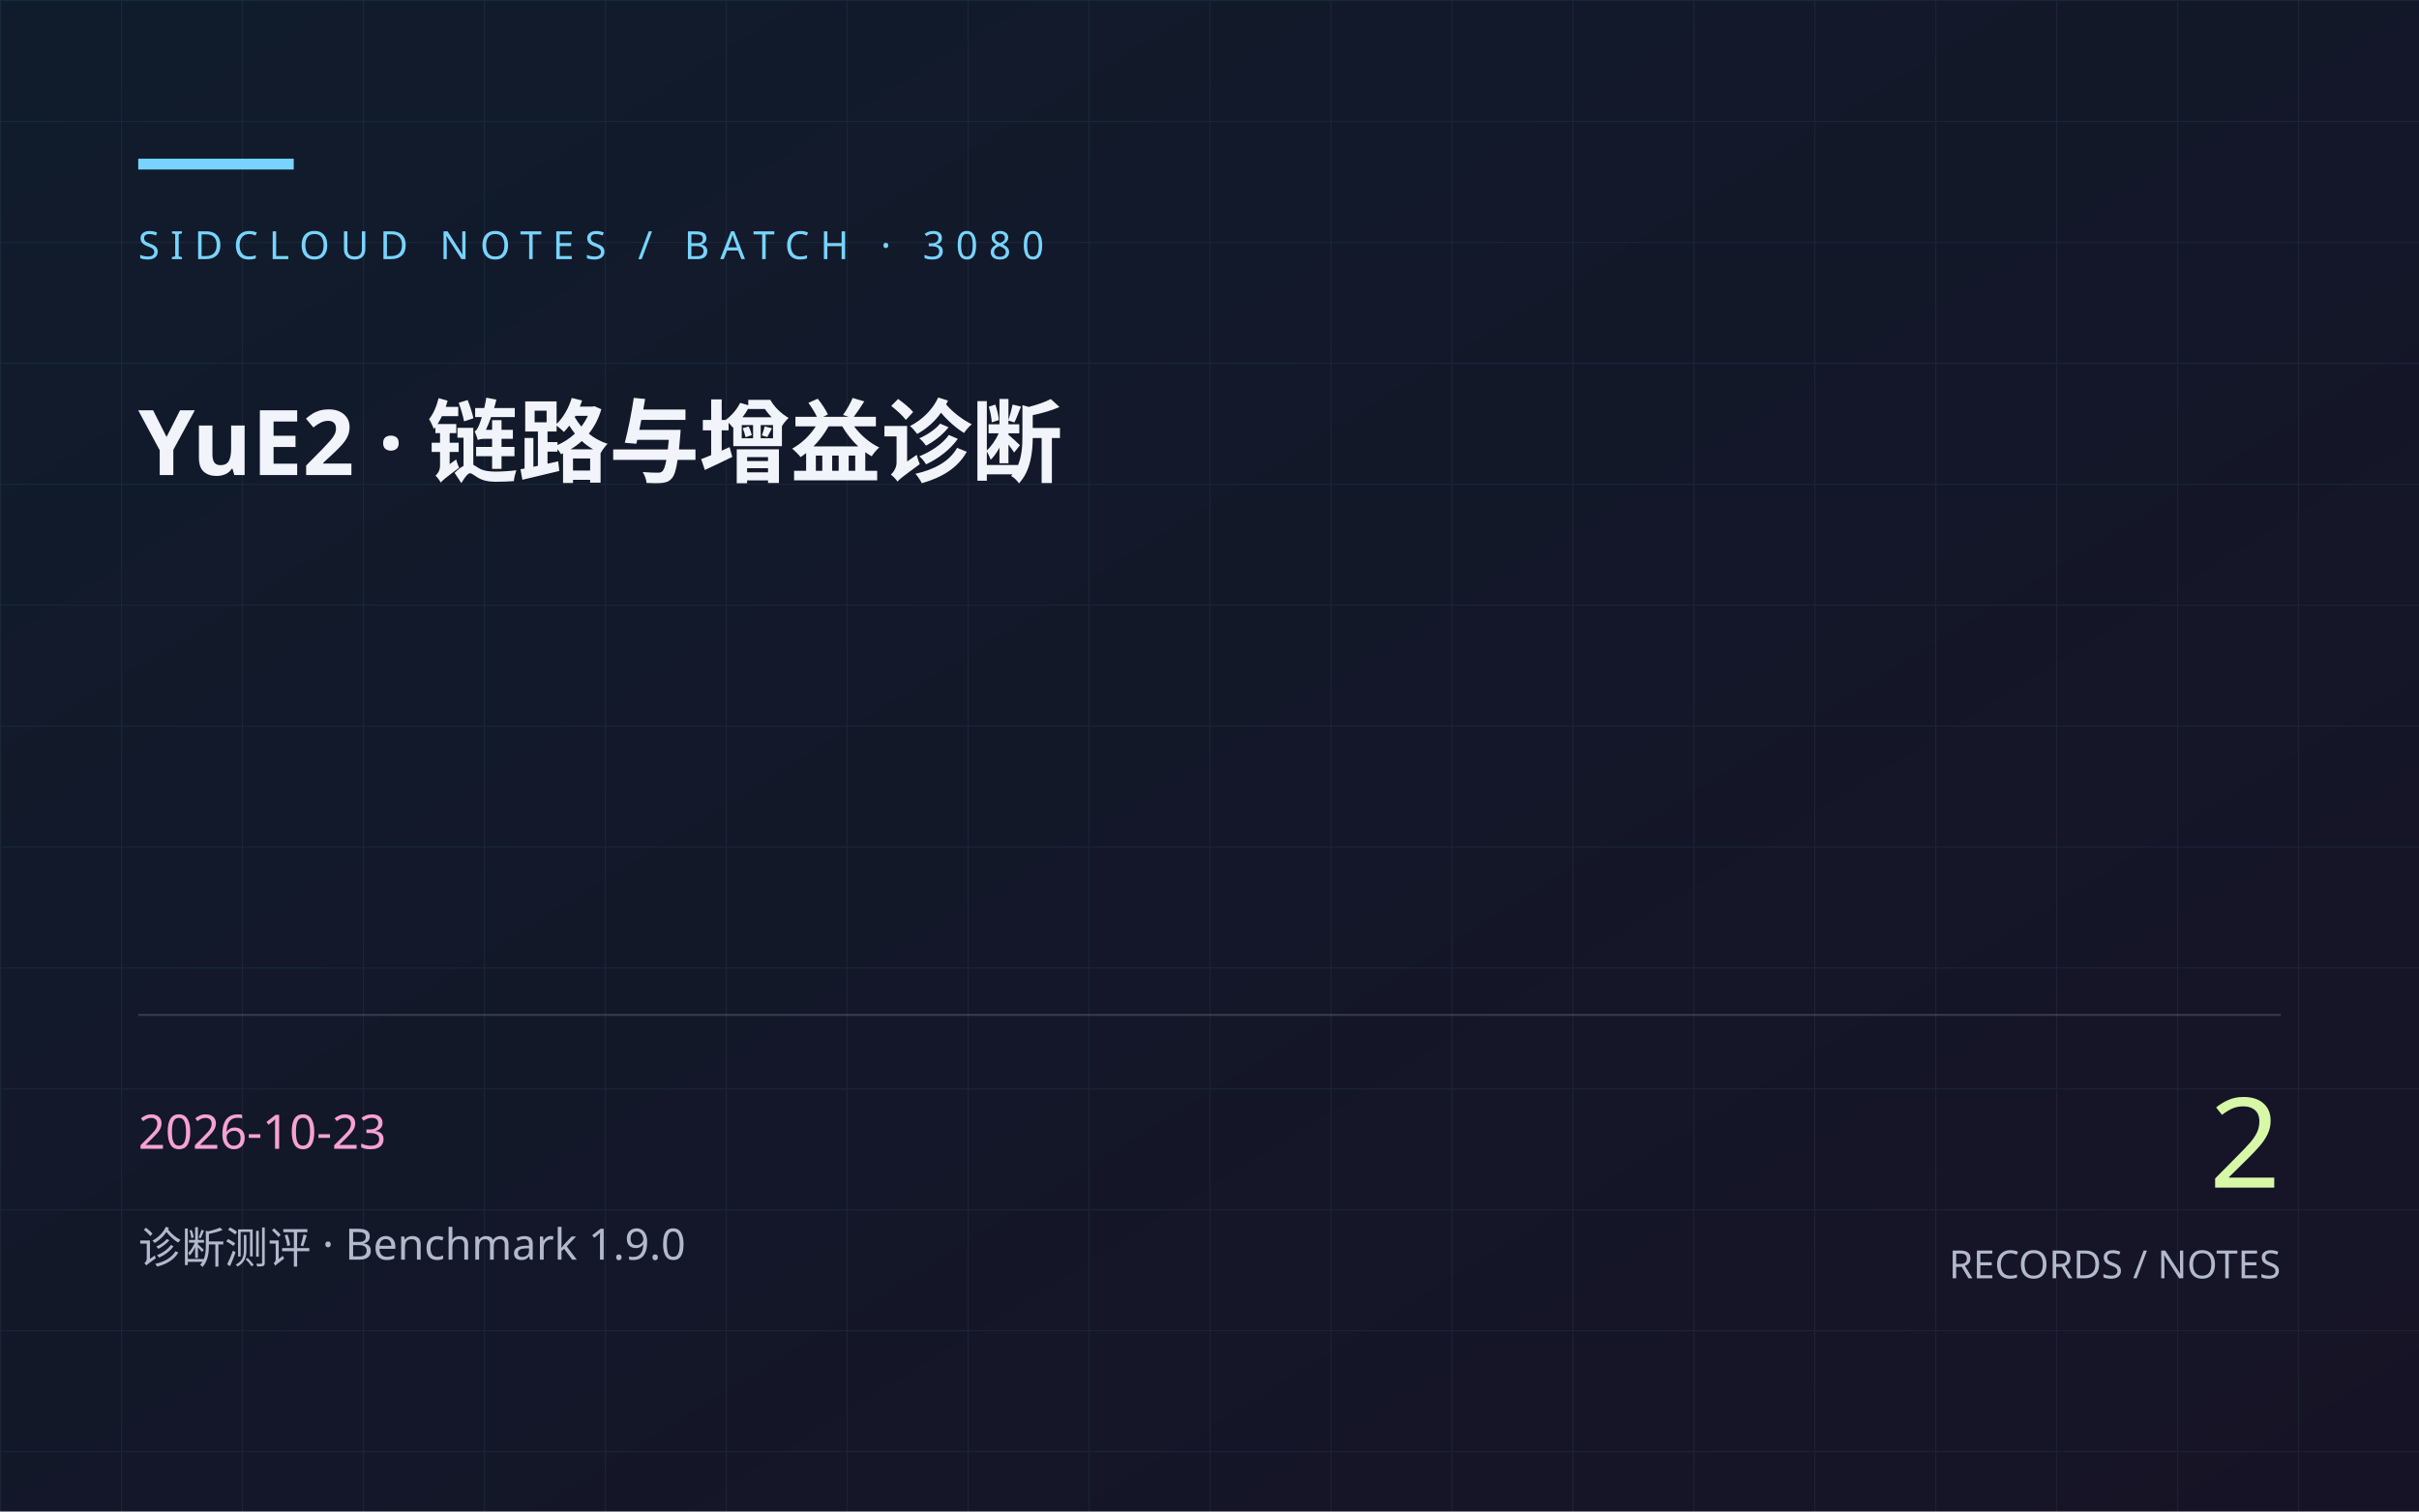
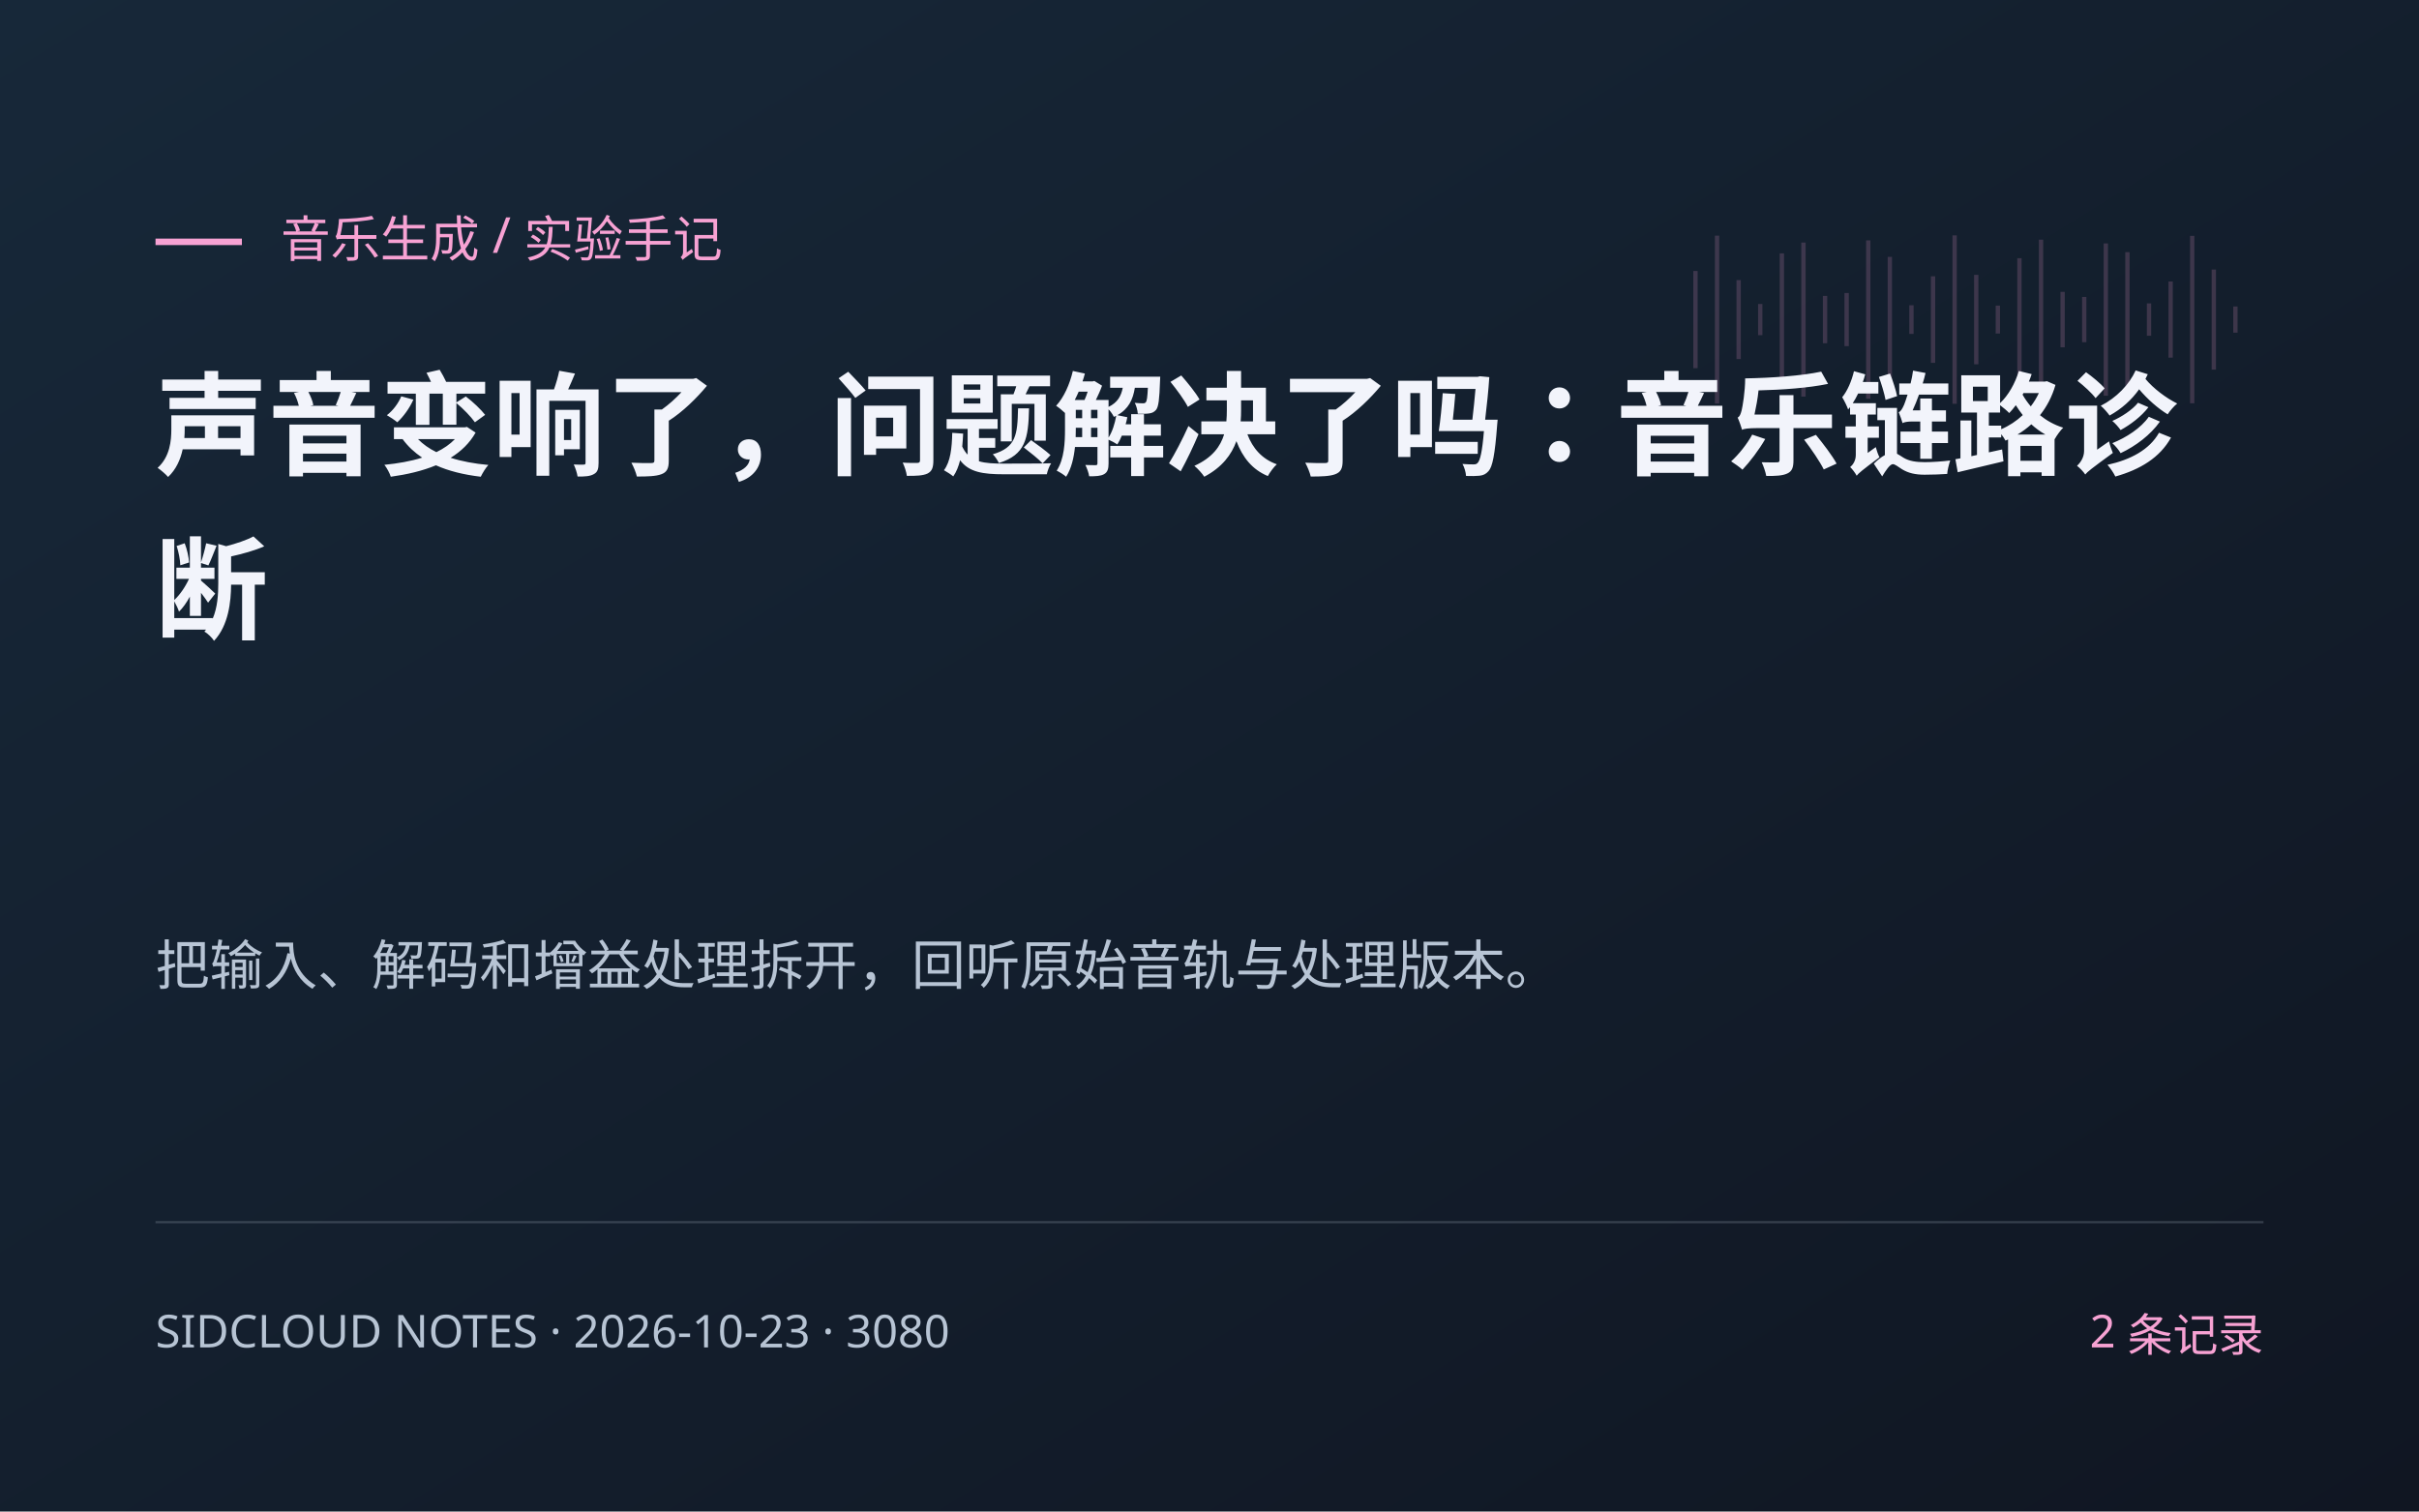
<svg xmlns="http://www.w3.org/2000/svg" width="1120" height="700" viewBox="0 0 1120 700">
  <defs>
    <linearGradient id="bg" x2="1" y2="1">
-       <stop stop-color="#101c2c" />
-       <stop offset="1" stop-color="#171326" />
+       <stop stop-color="#172839" />
+       <stop offset="1" stop-color="#101622" />
    </linearGradient>
-     <pattern id="grid" width="56" height="56" patternUnits="userSpaceOnUse">
-       <path d="M56 0H0V56" fill="none" stroke="#78d4ff" stroke-opacity=".07" />
-     </pattern>
  </defs>
  <rect width="1120" height="700" fill="url(#bg)" />
-   <rect width="1120" height="700" fill="url(#grid)" />
-   <path d="M64 76h72" stroke="#78d4ff" stroke-width="5" />
-   <text x="64" y="120" fill="#78d4ff" font-size="18" letter-spacing="5" font-family="system-ui,sans-serif">SIDCLOUD NOTES / BATCH · 3080</text>
-   <text x="64" y="220" fill="#f2f4fb" font-size="42" font-weight="600" font-family="system-ui,'Microsoft YaHei',sans-serif">YuE2 · 链路与增益诊断</text>
-   <path d="M64 470h992" stroke="#ffffff" stroke-opacity=".14" />
-   <text x="64" y="532" fill="#f7a2d3" font-size="22" font-family="system-ui,sans-serif">2026-10-23</text>
-   <text x="64" y="585" fill="#b2b9cb" font-size="20" font-family="system-ui,'Microsoft YaHei',sans-serif">诊断测评 · Benchmark 1.9.0</text>
-   <text x="1056" y="550" text-anchor="end" fill="#d7f9a7" font-size="58" font-family="system-ui,sans-serif">2</text>
-   <text x="1056" y="592" text-anchor="end" fill="#b2b9cb" font-size="18" font-family="system-ui,sans-serif">RECORDS / NOTES</text>
+   <g fill="none" stroke="#f7a2d3" stroke-width="2" opacity=".18">
+     <path d="M785 125.5v45" />
+     <path d="M795 109.138v77.725" />
+     <path d="M805 129.716v36.567" />
+     <path d="M815 140.776v14.448" />
+     <path d="M825 117.347v61.306" />
+     <path d="M835 112.325v71.35" />
+     <path d="M845 137.048v21.904" />
+     <path d="M855 135.699v24.601" />
+     <path d="M865 111.324v73.352" />
+     <path d="M875 118.954v58.092" />
+     <path d="M885 141.363v13.274" />
+     <path d="M895 127.958v40.083" />
+     <path d="M905 109.003v77.993" />
+     <path d="M915 127.293v41.415" />
+     <path d="M925 141.535v12.931" />
+     <path d="M935 119.576v56.849" />
+     <path d="M945 110.992v74.016" />
+     <path d="M955 135.163v25.674" />
+     <path d="M965 137.518v20.964" />
+     <path d="M975 112.74v70.52" />
+     <path d="M985 116.77v62.46" />
+     <path d="M995 140.51v14.981" />
+     <path d="M1005 130.362v35.276" />
+     <path d="M1015 109.238v77.525" />
+     <path d="M1025 124.829v46.343" />
+     <path d="M1035 141.935v12.129" />
+   </g>
+   <path d="M72 112h40" stroke="#f7a2d3" stroke-width="3" />
+   <text x="130" y="119" fill="#f7a2d3" font-size="23" font-family="system-ui,'Microsoft YaHei',sans-serif">音乐生成 / 实验手记</text>
+   <text x="72" y="216" fill="#f2f4fb" font-size="52" font-weight="700" font-family="'Microsoft YaHei',system-ui,sans-serif">声音变响了，问题解决了吗：音乐链路诊</text>
+   <text x="72" y="292" fill="#f2f4fb" font-size="52" font-weight="700" font-family="'Microsoft YaHei',system-ui,sans-serif">断</text>
+   <text x="72" y="456" fill="#b7c4d4" font-size="25" font-family="'Microsoft YaHei',system-ui,sans-serif">把输入、解码和增益处理拆开，回听原始音轨与处理版本。</text>
+   <path d="M72 566h976" stroke="#b7c4d4" stroke-opacity=".22" />
+   <text x="72" y="624" fill="#b7c4d4" font-size="21" font-family="system-ui,sans-serif">SIDCLOUD NOTES · 2026-10-23 · 3080</text>
+   <text x="1048" y="624" text-anchor="end" fill="#f7a2d3" font-size="21" font-family="system-ui,'Microsoft YaHei',sans-serif">2 条记录</text>
</svg>
